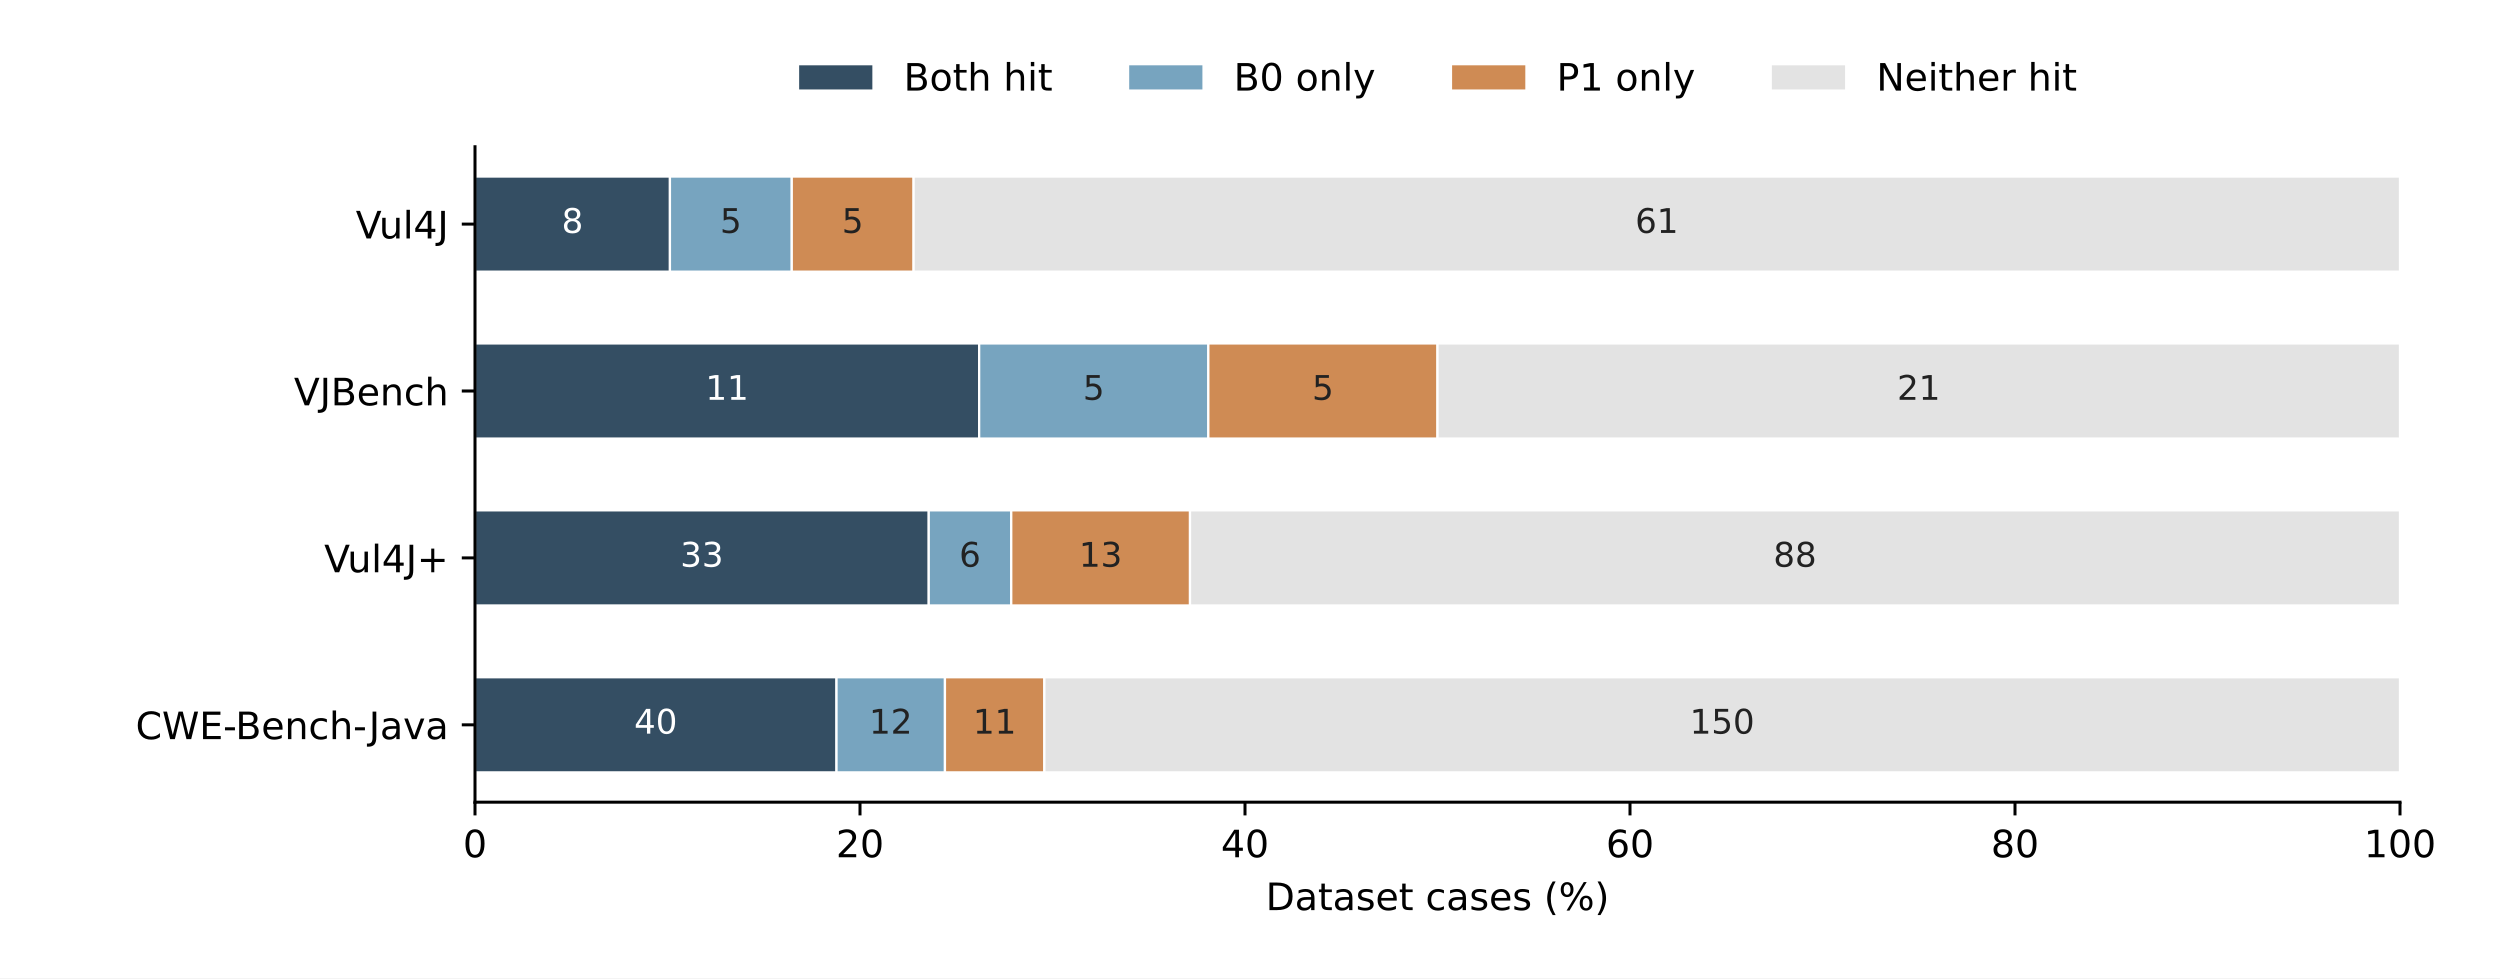
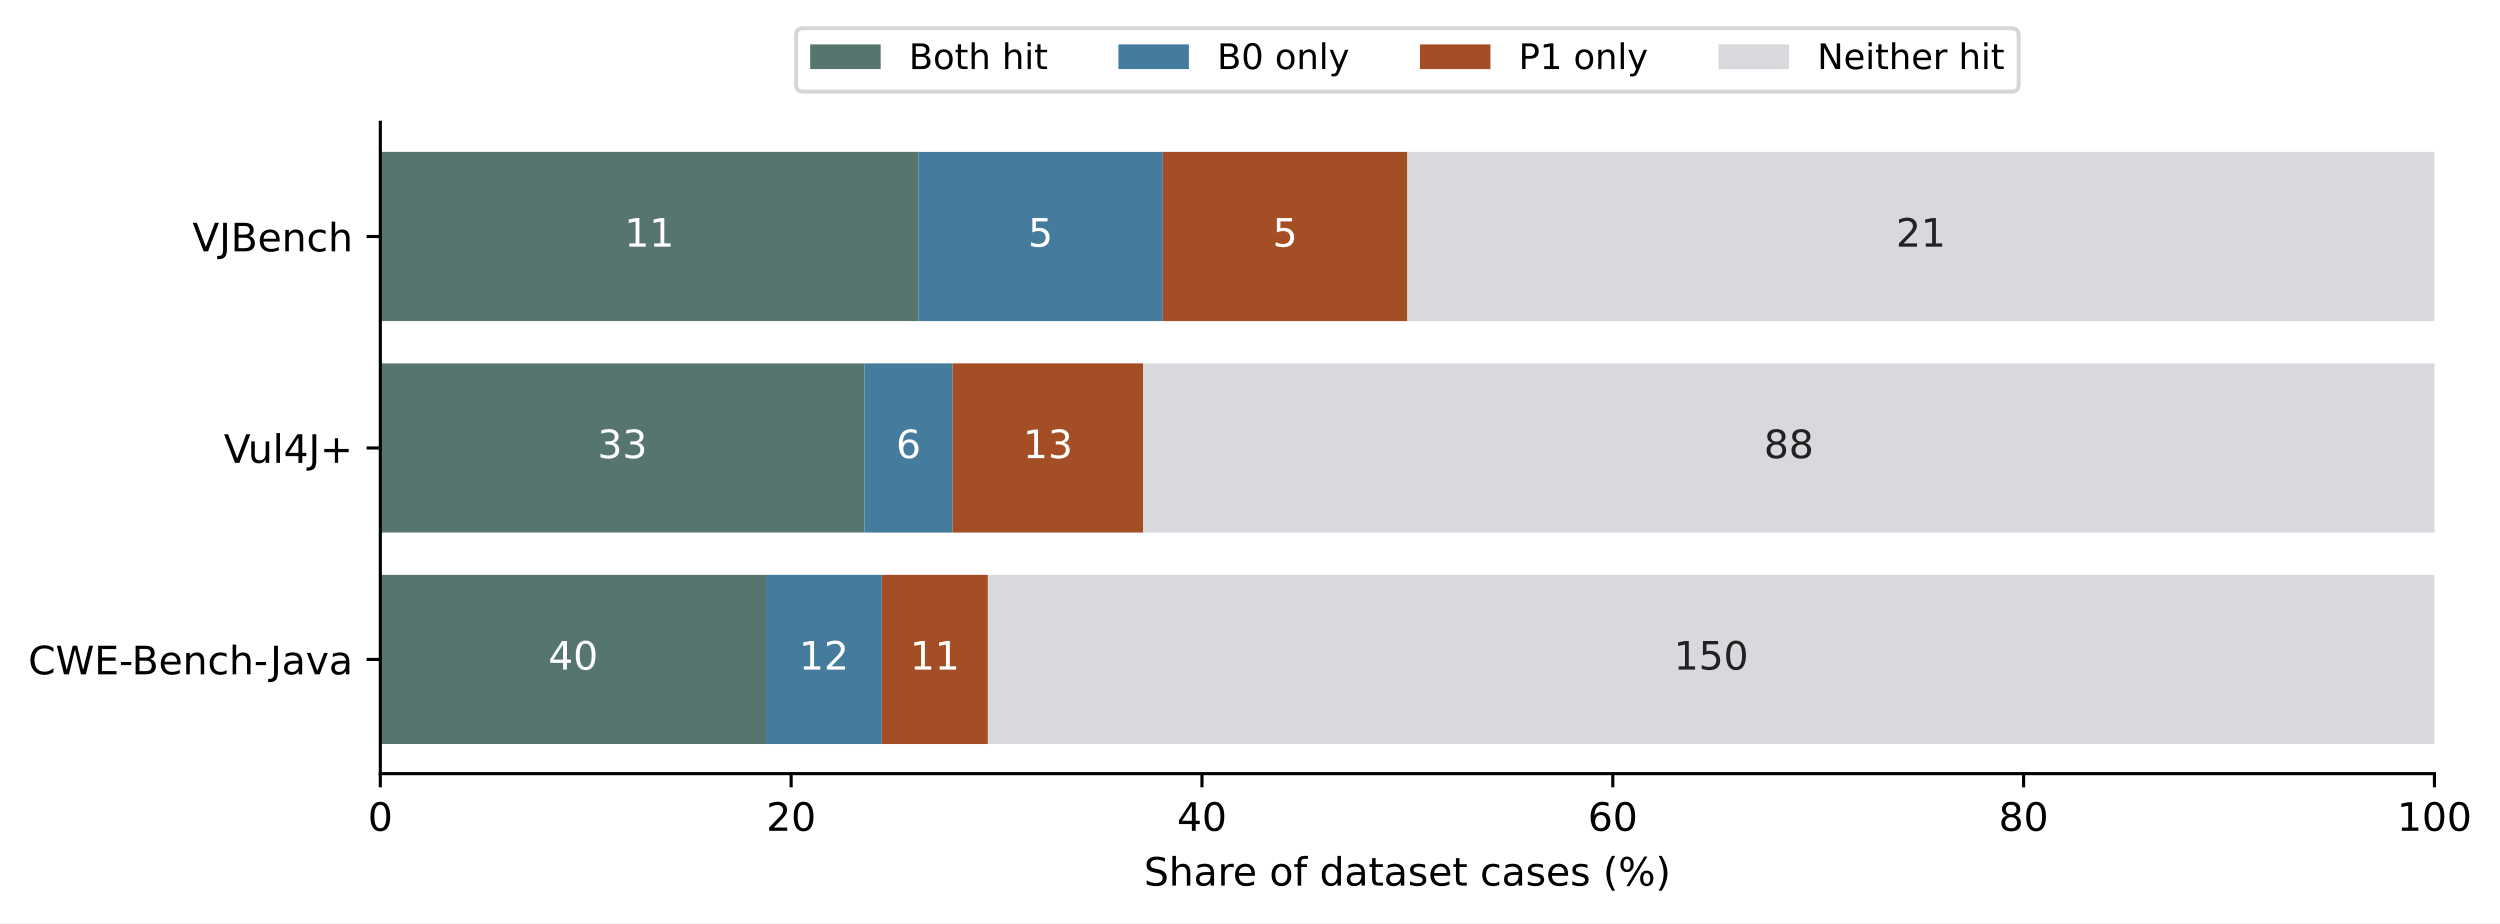
- <svg xmlns="http://www.w3.org/2000/svg" xmlns:xlink="http://www.w3.org/1999/xlink" width="662.4pt" height="259.2pt" viewBox="0 0 662.4 259.2" version="1.1">
+ <svg xmlns="http://www.w3.org/2000/svg" xmlns:xlink="http://www.w3.org/1999/xlink" width="638.39pt" height="235.754pt" viewBox="0 0 638.39 235.754" version="1.1">
  <defs>
    <style type="text/css">*{stroke-linejoin: round; stroke-linecap: butt}</style>
  </defs>
  <g id="figure_1">
    <g id="patch_1">
-       <path d="M 0 259.2 L 662.4 259.2 L 662.4 0 L 0 0 z " style="fill: #ffffff" />
+       <path d="M 0 235.754 L 638.39 235.754 L 638.39 0 L 0 0 z " style="fill: #ffffff" />
    </g>
    <g id="axes_1">
      <g id="patch_2">
-         <path d="M 125.856 212.544 L 635.904 212.544 L 635.904 38.88 L 125.856 38.88 z " style="fill: #ffffff" />
+         <path d="M 97.117 197.553 L 621.646 197.553 L 621.646 31.227 L 97.117 31.227 z " style="fill: #ffffff" />
      </g>
      <g id="patch_3">
-         <path d="M 125.856 46.774 L 177.506 46.774 L 177.506 71.981 L 125.856 71.981 z " clip-path="url(#pf108861a80)" style="fill: #344e63; stroke: #ffffff; stroke-width: 0.6; stroke-linejoin: miter" />
+         <path d="M 97.117 38.787 L 234.494 38.787 L 234.494 81.989 L 97.117 81.989 z " clip-path="url(#pa28d920309)" style="fill: #55756e" />
      </g>
      <g id="patch_4">
-         <path d="M 125.856 90.997 L 259.44 90.997 L 259.44 116.204 L 125.856 116.204 z " clip-path="url(#pf108861a80)" style="fill: #344e63; stroke: #ffffff; stroke-width: 0.6; stroke-linejoin: miter" />
+         <path d="M 97.117 92.789 L 220.756 92.789 L 220.756 135.991 L 97.117 135.991 z " clip-path="url(#pa28d920309)" style="fill: #55756e" />
      </g>
      <g id="patch_5">
-         <path d="M 125.856 135.22 L 246.082 135.22 L 246.082 160.427 L 125.856 160.427 z " clip-path="url(#pf108861a80)" style="fill: #344e63; stroke: #ffffff; stroke-width: 0.6; stroke-linejoin: miter" />
+         <path d="M 97.117 146.791 L 195.62 146.791 L 195.62 189.993 L 97.117 189.993 z " clip-path="url(#pa28d920309)" style="fill: #55756e" />
      </g>
      <g id="patch_6">
-         <path d="M 125.856 179.443 L 221.64 179.443 L 221.64 204.65 L 125.856 204.65 z " clip-path="url(#pf108861a80)" style="fill: #344e63; stroke: #ffffff; stroke-width: 0.6; stroke-linejoin: miter" />
+         <path d="M 234.494 38.787 L 296.938 38.787 L 296.938 81.989 L 234.494 81.989 z " clip-path="url(#pa28d920309)" style="fill: #457b9d" />
      </g>
      <g id="patch_7">
-         <path d="M 177.506 46.774 L 209.788 46.774 L 209.788 71.981 L 177.506 71.981 z " clip-path="url(#pf108861a80)" style="fill: #77a4bf; stroke: #ffffff; stroke-width: 0.6; stroke-linejoin: miter" />
+         <path d="M 220.756 92.789 L 243.236 92.789 L 243.236 135.991 L 220.756 135.991 z " clip-path="url(#pa28d920309)" style="fill: #457b9d" />
      </g>
      <g id="patch_8">
-         <path d="M 259.44 90.997 L 320.16 90.997 L 320.16 116.204 L 259.44 116.204 z " clip-path="url(#pf108861a80)" style="fill: #77a4bf; stroke: #ffffff; stroke-width: 0.6; stroke-linejoin: miter" />
+         <path d="M 195.62 146.791 L 225.171 146.791 L 225.171 189.993 L 195.62 189.993 z " clip-path="url(#pa28d920309)" style="fill: #457b9d" />
      </g>
      <g id="patch_9">
-         <path d="M 246.082 135.22 L 267.941 135.22 L 267.941 160.427 L 246.082 160.427 z " clip-path="url(#pf108861a80)" style="fill: #77a4bf; stroke: #ffffff; stroke-width: 0.6; stroke-linejoin: miter" />
+         <path d="M 296.938 38.787 L 359.382 38.787 L 359.382 81.989 L 296.938 81.989 z " clip-path="url(#pa28d920309)" style="fill: #a34e25" />
      </g>
      <g id="patch_10">
-         <path d="M 221.64 179.443 L 250.375 179.443 L 250.375 204.65 L 221.64 204.65 z " clip-path="url(#pf108861a80)" style="fill: #77a4bf; stroke: #ffffff; stroke-width: 0.6; stroke-linejoin: miter" />
+         <path d="M 243.236 92.789 L 291.942 92.789 L 291.942 135.991 L 243.236 135.991 z " clip-path="url(#pa28d920309)" style="fill: #a34e25" />
      </g>
      <g id="patch_11">
-         <path d="M 209.788 46.774 L 242.069 46.774 L 242.069 71.981 L 209.788 71.981 z " clip-path="url(#pf108861a80)" style="fill: #cf8b54; stroke: #ffffff; stroke-width: 0.6; stroke-linejoin: miter" />
+         <path d="M 225.171 146.791 L 252.259 146.791 L 252.259 189.993 L 225.171 189.993 z " clip-path="url(#pa28d920309)" style="fill: #a34e25" />
      </g>
      <g id="patch_12">
-         <path d="M 320.16 90.997 L 380.88 90.997 L 380.88 116.204 L 320.16 116.204 z " clip-path="url(#pf108861a80)" style="fill: #cf8b54; stroke: #ffffff; stroke-width: 0.6; stroke-linejoin: miter" />
+         <path d="M 359.382 38.787 L 621.646 38.787 L 621.646 81.989 L 359.382 81.989 z " clip-path="url(#pa28d920309)" style="fill: #d7d9dc" />
      </g>
      <g id="patch_13">
-         <path d="M 267.941 135.22 L 315.302 135.22 L 315.302 160.427 L 267.941 160.427 z " clip-path="url(#pf108861a80)" style="fill: #cf8b54; stroke: #ffffff; stroke-width: 0.6; stroke-linejoin: miter" />
+         <path d="M 291.942 92.789 L 621.646 92.789 L 621.646 135.991 L 291.942 135.991 z " clip-path="url(#pa28d920309)" style="fill: #d7d9dc" />
      </g>
      <g id="patch_14">
-         <path d="M 250.375 179.443 L 276.715 179.443 L 276.715 204.65 L 250.375 204.65 z " clip-path="url(#pf108861a80)" style="fill: #cf8b54; stroke: #ffffff; stroke-width: 0.6; stroke-linejoin: miter" />
-       </g>
-       <g id="patch_15">
-         <path d="M 242.069 46.774 L 635.904 46.774 L 635.904 71.981 L 242.069 71.981 z " clip-path="url(#pf108861a80)" style="fill: #e3e3e3; stroke: #ffffff; stroke-width: 0.6; stroke-linejoin: miter" />
-       </g>
-       <g id="patch_16">
-         <path d="M 380.88 90.997 L 635.904 90.997 L 635.904 116.204 L 380.88 116.204 z " clip-path="url(#pf108861a80)" style="fill: #e3e3e3; stroke: #ffffff; stroke-width: 0.6; stroke-linejoin: miter" />
-       </g>
-       <g id="patch_17">
-         <path d="M 315.302 135.22 L 635.904 135.22 L 635.904 160.427 L 315.302 160.427 z " clip-path="url(#pf108861a80)" style="fill: #e3e3e3; stroke: #ffffff; stroke-width: 0.6; stroke-linejoin: miter" />
-       </g>
-       <g id="patch_18">
-         <path d="M 276.715 179.443 L 635.904 179.443 L 635.904 204.65 L 276.715 204.65 z " clip-path="url(#pf108861a80)" style="fill: #e3e3e3; stroke: #ffffff; stroke-width: 0.6; stroke-linejoin: miter" />
+         <path d="M 252.259 146.791 L 621.646 146.791 L 621.646 189.993 L 252.259 189.993 z " clip-path="url(#pa28d920309)" style="fill: #d7d9dc" />
      </g>
      <g id="matplotlib.axis_1">
        <g id="xtick_1">
          <g id="line2d_1">
            <defs>
-               <path id="me10a570e0e" d="M 0 0 L 0 3.5 " style="stroke: #000000; stroke-width: 0.8" />
+               <path id="mbb53bc7efb" d="M 0 0 L 0 3.5 " style="stroke: #000000; stroke-width: 0.8" />
            </defs>
            <g>
-               <use xlink:href="#me10a570e0e" x="125.856" y="212.544" style="stroke: #000000; stroke-width: 0.8" />
+               <use xlink:href="#mbb53bc7efb" x="97.117" y="197.553" style="stroke: #000000; stroke-width: 0.8" />
            </g>
          </g>
          <g id="text_1">
-             <text style="font-size: 10px; font-family: 'DejaVu Sans'; text-anchor: middle" x="125.856" y="227.142" transform="rotate(-0 125.856 227.1417)">0</text>
+             <text style="font-size: 10px; font-family: 'DejaVu Sans'; text-anchor: middle" x="97.117" y="212.15" transform="rotate(-0 97.11719 212.1505)">0</text>
          </g>
        </g>
        <g id="xtick_2">
          <g id="line2d_2">
            <g>
-               <use xlink:href="#me10a570e0e" x="227.866" y="212.544" style="stroke: #000000; stroke-width: 0.8" />
+               <use xlink:href="#mbb53bc7efb" x="202.023" y="197.553" style="stroke: #000000; stroke-width: 0.8" />
            </g>
          </g>
          <g id="text_2">
-             <text style="font-size: 10px; font-family: 'DejaVu Sans'; text-anchor: middle" x="227.866" y="227.142" transform="rotate(-0 227.8656 227.1417)">20</text>
+             <text style="font-size: 10px; font-family: 'DejaVu Sans'; text-anchor: middle" x="202.023" y="212.15" transform="rotate(-0 202.0229 212.1505)">20</text>
          </g>
        </g>
        <g id="xtick_3">
          <g id="line2d_3">
            <g>
-               <use xlink:href="#me10a570e0e" x="329.875" y="212.544" style="stroke: #000000; stroke-width: 0.8" />
+               <use xlink:href="#mbb53bc7efb" x="306.929" y="197.553" style="stroke: #000000; stroke-width: 0.8" />
            </g>
          </g>
          <g id="text_3">
-             <text style="font-size: 10px; font-family: 'DejaVu Sans'; text-anchor: middle" x="329.875" y="227.142" transform="rotate(-0 329.8752 227.1417)">40</text>
+             <text style="font-size: 10px; font-family: 'DejaVu Sans'; text-anchor: middle" x="306.929" y="212.15" transform="rotate(-0 306.9287 212.1505)">40</text>
          </g>
        </g>
        <g id="xtick_4">
          <g id="line2d_4">
            <g>
-               <use xlink:href="#me10a570e0e" x="431.885" y="212.544" style="stroke: #000000; stroke-width: 0.8" />
+               <use xlink:href="#mbb53bc7efb" x="411.834" y="197.553" style="stroke: #000000; stroke-width: 0.8" />
            </g>
          </g>
          <g id="text_4">
-             <text style="font-size: 10px; font-family: 'DejaVu Sans'; text-anchor: middle" x="431.885" y="227.142" transform="rotate(-0 431.8848 227.1417)">60</text>
+             <text style="font-size: 10px; font-family: 'DejaVu Sans'; text-anchor: middle" x="411.834" y="212.15" transform="rotate(-0 411.8344 212.1505)">60</text>
          </g>
        </g>
        <g id="xtick_5">
          <g id="line2d_5">
            <g>
-               <use xlink:href="#me10a570e0e" x="533.894" y="212.544" style="stroke: #000000; stroke-width: 0.8" />
+               <use xlink:href="#mbb53bc7efb" x="516.74" y="197.553" style="stroke: #000000; stroke-width: 0.8" />
            </g>
          </g>
          <g id="text_5">
-             <text style="font-size: 10px; font-family: 'DejaVu Sans'; text-anchor: middle" x="533.894" y="227.142" transform="rotate(-0 533.8944 227.1417)">80</text>
+             <text style="font-size: 10px; font-family: 'DejaVu Sans'; text-anchor: middle" x="516.74" y="212.15" transform="rotate(-0 516.7402 212.1505)">80</text>
          </g>
        </g>
        <g id="xtick_6">
          <g id="line2d_6">
            <g>
-               <use xlink:href="#me10a570e0e" x="635.904" y="212.544" style="stroke: #000000; stroke-width: 0.8" />
+               <use xlink:href="#mbb53bc7efb" x="621.646" y="197.553" style="stroke: #000000; stroke-width: 0.8" />
            </g>
          </g>
          <g id="text_6">
-             <text style="font-size: 10px; font-family: 'DejaVu Sans'; text-anchor: middle" x="635.904" y="227.142" transform="rotate(-0 635.904 227.1417)">100</text>
+             <text style="font-size: 10px; font-family: 'DejaVu Sans'; text-anchor: middle" x="621.646" y="212.15" transform="rotate(-0 621.6459 212.1505)">100</text>
          </g>
        </g>
        <g id="text_7">
-           <text style="font-size: 10px; font-family: 'DejaVu Sans'; text-anchor: middle" x="380.88" y="241.142" transform="rotate(-0 380.88 241.1417)">Dataset cases (%)</text>
+           <text style="font-size: 10px; font-family: 'DejaVu Sans'; text-anchor: middle" x="359.382" y="226.151" transform="rotate(-0 359.3816 226.1513)">Share of dataset cases (%)</text>
        </g>
      </g>
      <g id="matplotlib.axis_2">
        <g id="ytick_1">
          <g id="line2d_7">
            <defs>
-               <path id="mc5ee5317d3" d="M 0 0 L -3.5 0 " style="stroke: #000000; stroke-width: 0.8" />
+               <path id="m08ac91b586" d="M 0 0 L -3.5 0 " style="stroke: #000000; stroke-width: 0.8" />
            </defs>
            <g>
-               <use xlink:href="#mc5ee5317d3" x="125.856" y="59.377" style="stroke: #000000; stroke-width: 0.8" />
+               <use xlink:href="#m08ac91b586" x="97.117" y="60.388" style="stroke: #000000; stroke-width: 0.8" />
            </g>
          </g>
          <g id="text_8">
-             <text style="font-size: 10px; font-family: 'DejaVu Sans'; text-anchor: end" x="118.856" y="63.177" transform="rotate(-0 118.856 63.17661)">Vul4J</text>
+             <text style="font-size: 10px; font-family: 'DejaVu Sans'; text-anchor: end" x="90.117" y="64.187" transform="rotate(-0 90.11719 64.18742)">VJBench</text>
          </g>
        </g>
        <g id="ytick_2">
          <g id="line2d_8">
            <g>
-               <use xlink:href="#mc5ee5317d3" x="125.856" y="103.6" style="stroke: #000000; stroke-width: 0.8" />
+               <use xlink:href="#m08ac91b586" x="97.117" y="114.39" style="stroke: #000000; stroke-width: 0.8" />
            </g>
          </g>
          <g id="text_9">
-             <text style="font-size: 10px; font-family: 'DejaVu Sans'; text-anchor: end" x="118.856" y="107.4" transform="rotate(-0 118.856 107.3997)">VJBench</text>
+             <text style="font-size: 10px; font-family: 'DejaVu Sans'; text-anchor: end" x="90.117" y="118.189" transform="rotate(-0 90.11719 118.1892)">Vul4J+</text>
          </g>
        </g>
        <g id="ytick_3">
          <g id="line2d_9">
            <g>
-               <use xlink:href="#mc5ee5317d3" x="125.856" y="147.824" style="stroke: #000000; stroke-width: 0.8" />
+               <use xlink:href="#m08ac91b586" x="97.117" y="168.392" style="stroke: #000000; stroke-width: 0.8" />
            </g>
          </g>
          <g id="text_10">
-             <text style="font-size: 10px; font-family: 'DejaVu Sans'; text-anchor: end" x="118.856" y="151.623" transform="rotate(-0 118.856 151.6228)">Vul4J+</text>
-           </g>
-         </g>
-         <g id="ytick_4">
-           <g id="line2d_10">
-             <g>
-               <use xlink:href="#mc5ee5317d3" x="125.856" y="192.047" style="stroke: #000000; stroke-width: 0.8" />
-             </g>
-           </g>
-           <g id="text_11">
-             <text style="font-size: 10px; font-family: 'DejaVu Sans'; text-anchor: end" x="118.856" y="195.846" transform="rotate(-0 118.856 195.8458)">CWE-Bench-Java</text>
-           </g>
-         </g>
-       </g>
-       <g id="patch_19">
-         <path d="M 125.856 212.544 L 125.856 38.88 " style="fill: none; stroke: #000000; stroke-width: 0.8; stroke-linejoin: miter; stroke-linecap: square" />
-       </g>
-       <g id="patch_20">
-         <path d="M 125.856 212.544 L 635.904 212.544 " style="fill: none; stroke: #000000; stroke-width: 0.8; stroke-linejoin: miter; stroke-linecap: square" />
+             <text style="font-size: 10px; font-family: 'DejaVu Sans'; text-anchor: end" x="90.117" y="172.191" transform="rotate(-0 90.11719 172.1911)">CWE-Bench-Java</text>
+           </g>
+         </g>
+       </g>
+       <g id="patch_15">
+         <path d="M 97.117 197.553 L 97.117 31.227 " style="fill: none; stroke: #000000; stroke-width: 0.8; stroke-linejoin: miter; stroke-linecap: square" />
+       </g>
+       <g id="patch_16">
+         <path d="M 97.117 197.553 L 621.646 197.553 " style="fill: none; stroke: #000000; stroke-width: 0.8; stroke-linejoin: miter; stroke-linecap: square" />
+       </g>
+       <g id="text_11">
+         <text style="font-size: 10px; font-family: 'DejaVu Sans'; text-anchor: middle; fill: #ffffff" x="165.805" y="62.986" transform="rotate(-0 165.8055 62.98586)">11</text>
      </g>
      <g id="text_12">
-         <text style="font-size: 9px; font-family: 'DejaVu Sans'; text-anchor: middle; fill: #ffffff" x="151.681" y="61.715" transform="rotate(-0 151.6812 61.71528)">8</text>
+         <text style="font-size: 10px; font-family: 'DejaVu Sans'; text-anchor: middle; fill: #ffffff" x="158.937" y="116.988" transform="rotate(-0 158.9366 116.9877)">33</text>
      </g>
      <g id="text_13">
-         <text style="font-size: 9px; font-family: 'DejaVu Sans'; text-anchor: middle; fill: #ffffff" x="192.648" y="105.938" transform="rotate(-0 192.648 105.9384)">11</text>
+         <text style="font-size: 10px; font-family: 'DejaVu Sans'; text-anchor: middle; fill: #ffffff" x="146.369" y="170.99" transform="rotate(-0 146.3687 170.9895)">40</text>
      </g>
      <g id="text_14">
-         <text style="font-size: 9px; font-family: 'DejaVu Sans'; text-anchor: middle; fill: #ffffff" x="185.969" y="150.161" transform="rotate(-0 185.9688 150.1614)">33</text>
+         <text style="font-size: 10px; font-family: 'DejaVu Sans'; text-anchor: middle; fill: #ffffff" x="265.716" y="62.986" transform="rotate(-0 265.7157 62.98586)">5</text>
      </g>
      <g id="text_15">
-         <text style="font-size: 9px; font-family: 'DejaVu Sans'; text-anchor: middle; fill: #ffffff" x="173.748" y="194.384" transform="rotate(-0 173.7478 194.3845)">40</text>
+         <text style="font-size: 10px; font-family: 'DejaVu Sans'; text-anchor: middle; fill: #ffffff" x="231.996" y="116.988" transform="rotate(-0 231.996 116.9877)">6</text>
      </g>
      <g id="text_16">
-         <text style="font-size: 9px; font-family: 'DejaVu Sans'; text-anchor: middle; fill: #222222" x="193.647" y="61.715" transform="rotate(-0 193.6472 61.71528)">5</text>
+         <text style="font-size: 10px; font-family: 'DejaVu Sans'; text-anchor: middle; fill: #ffffff" x="210.396" y="170.99" transform="rotate(-0 210.3957 170.9895)">12</text>
      </g>
      <g id="text_17">
-         <text style="font-size: 9px; font-family: 'DejaVu Sans'; text-anchor: middle; fill: #222222" x="289.8" y="105.938" transform="rotate(-0 289.8 105.9384)">5</text>
+         <text style="font-size: 10px; font-family: 'DejaVu Sans'; text-anchor: middle; fill: #ffffff" x="328.16" y="62.986" transform="rotate(-0 328.1596 62.98586)">5</text>
      </g>
      <g id="text_18">
-         <text style="font-size: 9px; font-family: 'DejaVu Sans'; text-anchor: middle; fill: #222222" x="257.011" y="150.161" transform="rotate(-0 257.0112 150.1614)">6</text>
+         <text style="font-size: 10px; font-family: 'DejaVu Sans'; text-anchor: middle; fill: #ffffff" x="267.589" y="116.988" transform="rotate(-0 267.589 116.9877)">13</text>
      </g>
      <g id="text_19">
-         <text style="font-size: 9px; font-family: 'DejaVu Sans'; text-anchor: middle; fill: #222222" x="236.007" y="194.384" transform="rotate(-0 236.0072 194.3845)">12</text>
+         <text style="font-size: 10px; font-family: 'DejaVu Sans'; text-anchor: middle; fill: #ffffff" x="238.715" y="170.99" transform="rotate(-0 238.7153 170.9895)">11</text>
      </g>
      <g id="text_20">
-         <text style="font-size: 9px; font-family: 'DejaVu Sans'; text-anchor: middle; fill: #222222" x="225.929" y="61.715" transform="rotate(-0 225.9287 61.71528)">5</text>
+         <text style="font-size: 10px; font-family: 'DejaVu Sans'; text-anchor: middle; fill: #222222" x="490.514" y="62.986" transform="rotate(-0 490.5138 62.98586)">21</text>
      </g>
      <g id="text_21">
-         <text style="font-size: 9px; font-family: 'DejaVu Sans'; text-anchor: middle; fill: #222222" x="350.52" y="105.938" transform="rotate(-0 350.52 105.9384)">5</text>
+         <text style="font-size: 10px; font-family: 'DejaVu Sans'; text-anchor: middle; fill: #222222" x="456.794" y="116.988" transform="rotate(-0 456.794 116.9877)">88</text>
      </g>
      <g id="text_22">
-         <text style="font-size: 9px; font-family: 'DejaVu Sans'; text-anchor: middle; fill: #222222" x="291.622" y="150.161" transform="rotate(-0 291.6216 150.1614)">13</text>
-       </g>
-       <g id="text_23">
-         <text style="font-size: 9px; font-family: 'DejaVu Sans'; text-anchor: middle; fill: #222222" x="263.545" y="194.384" transform="rotate(-0 263.545 194.3845)">11</text>
-       </g>
-       <g id="text_24">
-         <text style="font-size: 9px; font-family: 'DejaVu Sans'; text-anchor: middle; fill: #222222" x="438.987" y="61.715" transform="rotate(-0 438.9867 61.71528)">61</text>
-       </g>
-       <g id="text_25">
-         <text style="font-size: 9px; font-family: 'DejaVu Sans'; text-anchor: middle; fill: #222222" x="508.392" y="105.938" transform="rotate(-0 508.392 105.9384)">21</text>
-       </g>
-       <g id="text_26">
-         <text style="font-size: 9px; font-family: 'DejaVu Sans'; text-anchor: middle; fill: #222222" x="475.603" y="150.161" transform="rotate(-0 475.6032 150.1614)">88</text>
-       </g>
-       <g id="text_27">
-         <text style="font-size: 9px; font-family: 'DejaVu Sans'; text-anchor: middle; fill: #222222" x="456.31" y="194.384" transform="rotate(-0 456.3096 194.3845)">150</text>
+         <text style="font-size: 10px; font-family: 'DejaVu Sans'; text-anchor: middle; fill: #222222" x="436.953" y="170.99" transform="rotate(-0 436.9527 170.9895)">150</text>
      </g>
      <g id="legend_1">
+         <g id="patch_17">
+           <path d="M 205.086 23.401 L 513.677 23.401 Q 515.477 23.401 515.477 21.601 L 515.477 9 Q 515.477 7.2 513.677 7.2 L 205.086 7.2 Q 203.286 7.2 203.286 9 L 203.286 21.601 Q 203.286 23.401 205.086 23.401 z " style="fill: #ffffff; opacity: 0.8; stroke: #cccccc; stroke-linejoin: miter" />
+         </g>
+         <g id="patch_18">
+           <path d="M 206.886 17.639 L 224.886 17.639 L 224.886 11.339 L 206.886 11.339 z " style="fill: #55756e" />
+         </g>
+         <g id="text_23">
+           <text style="font-size: 9px; font-family: 'DejaVu Sans'; text-anchor: start" x="232.086" y="17.639" transform="rotate(-0 232.0864 17.63859)">Both hit</text>
+         </g>
+         <g id="patch_19">
+           <path d="M 285.593 17.639 L 303.593 17.639 L 303.593 11.339 L 285.593 11.339 z " style="fill: #457b9d" />
+         </g>
+         <g id="text_24">
+           <text style="font-size: 9px; font-family: 'DejaVu Sans'; text-anchor: start" x="310.793" y="17.639" transform="rotate(-0 310.7928 17.63859)">B0 only</text>
+         </g>
+         <g id="patch_20">
+           <path d="M 362.592 17.639 L 380.592 17.639 L 380.592 11.339 L 362.592 11.339 z " style="fill: #a34e25" />
+         </g>
+         <g id="text_25">
+           <text style="font-size: 9px; font-family: 'DejaVu Sans'; text-anchor: start" x="387.792" y="17.639" transform="rotate(-0 387.792 17.63859)">P1 only</text>
+         </g>
        <g id="patch_21">
-           <path d="M 211.441 24.004 L 231.441 24.004 L 231.441 17.004 L 211.441 17.004 z " style="fill: #344e63; stroke: #ffffff; stroke-width: 0.6; stroke-linejoin: miter" />
-         </g>
-         <g id="text_28">
-           <text style="font-size: 10px; font-family: 'DejaVu Sans'; text-anchor: start" x="239.441" y="24.004" transform="rotate(-0 239.4409 24.00438)">Both hit</text>
-         </g>
-         <g id="patch_22">
-           <path d="M 298.892 24.004 L 318.892 24.004 L 318.892 17.004 L 298.892 17.004 z " style="fill: #77a4bf; stroke: #ffffff; stroke-width: 0.6; stroke-linejoin: miter" />
-         </g>
-         <g id="text_29">
-           <text style="font-size: 10px; font-family: 'DejaVu Sans'; text-anchor: start" x="326.892" y="24.004" transform="rotate(-0 326.8925 24.00438)">B0 only</text>
-         </g>
-         <g id="patch_23">
-           <path d="M 384.447 24.004 L 404.447 24.004 L 404.447 17.004 L 384.447 17.004 z " style="fill: #cf8b54; stroke: #ffffff; stroke-width: 0.6; stroke-linejoin: miter" />
-         </g>
-         <g id="text_30">
-           <text style="font-size: 10px; font-family: 'DejaVu Sans'; text-anchor: start" x="412.447" y="24.004" transform="rotate(-0 412.4472 24.00438)">P1 only</text>
-         </g>
-         <g id="patch_24">
-           <path d="M 469.171 24.004 L 489.171 24.004 L 489.171 17.004 L 469.171 17.004 z " style="fill: #e3e3e3; stroke: #ffffff; stroke-width: 0.6; stroke-linejoin: miter" />
-         </g>
-         <g id="text_31">
-           <text style="font-size: 10px; font-family: 'DejaVu Sans'; text-anchor: start" x="497.171" y="24.004" transform="rotate(-0 497.1706 24.00438)">Neither hit</text>
+           <path d="M 438.843 17.639 L 456.843 17.639 L 456.843 11.339 L 438.843 11.339 z " style="fill: #d7d9dc" />
+         </g>
+         <g id="text_26">
+           <text style="font-size: 9px; font-family: 'DejaVu Sans'; text-anchor: start" x="464.043" y="17.639" transform="rotate(-0 464.0431 17.63859)">Neither hit</text>
        </g>
      </g>
    </g>
  </g>
  <defs>
-     <clipPath id="pf108861a80">
-       <rect x="125.856" y="38.88" width="510.048" height="173.664" />
+     <clipPath id="pa28d920309">
+       <rect x="97.117" y="31.227" width="524.529" height="166.326" />
    </clipPath>
  </defs>
</svg>
